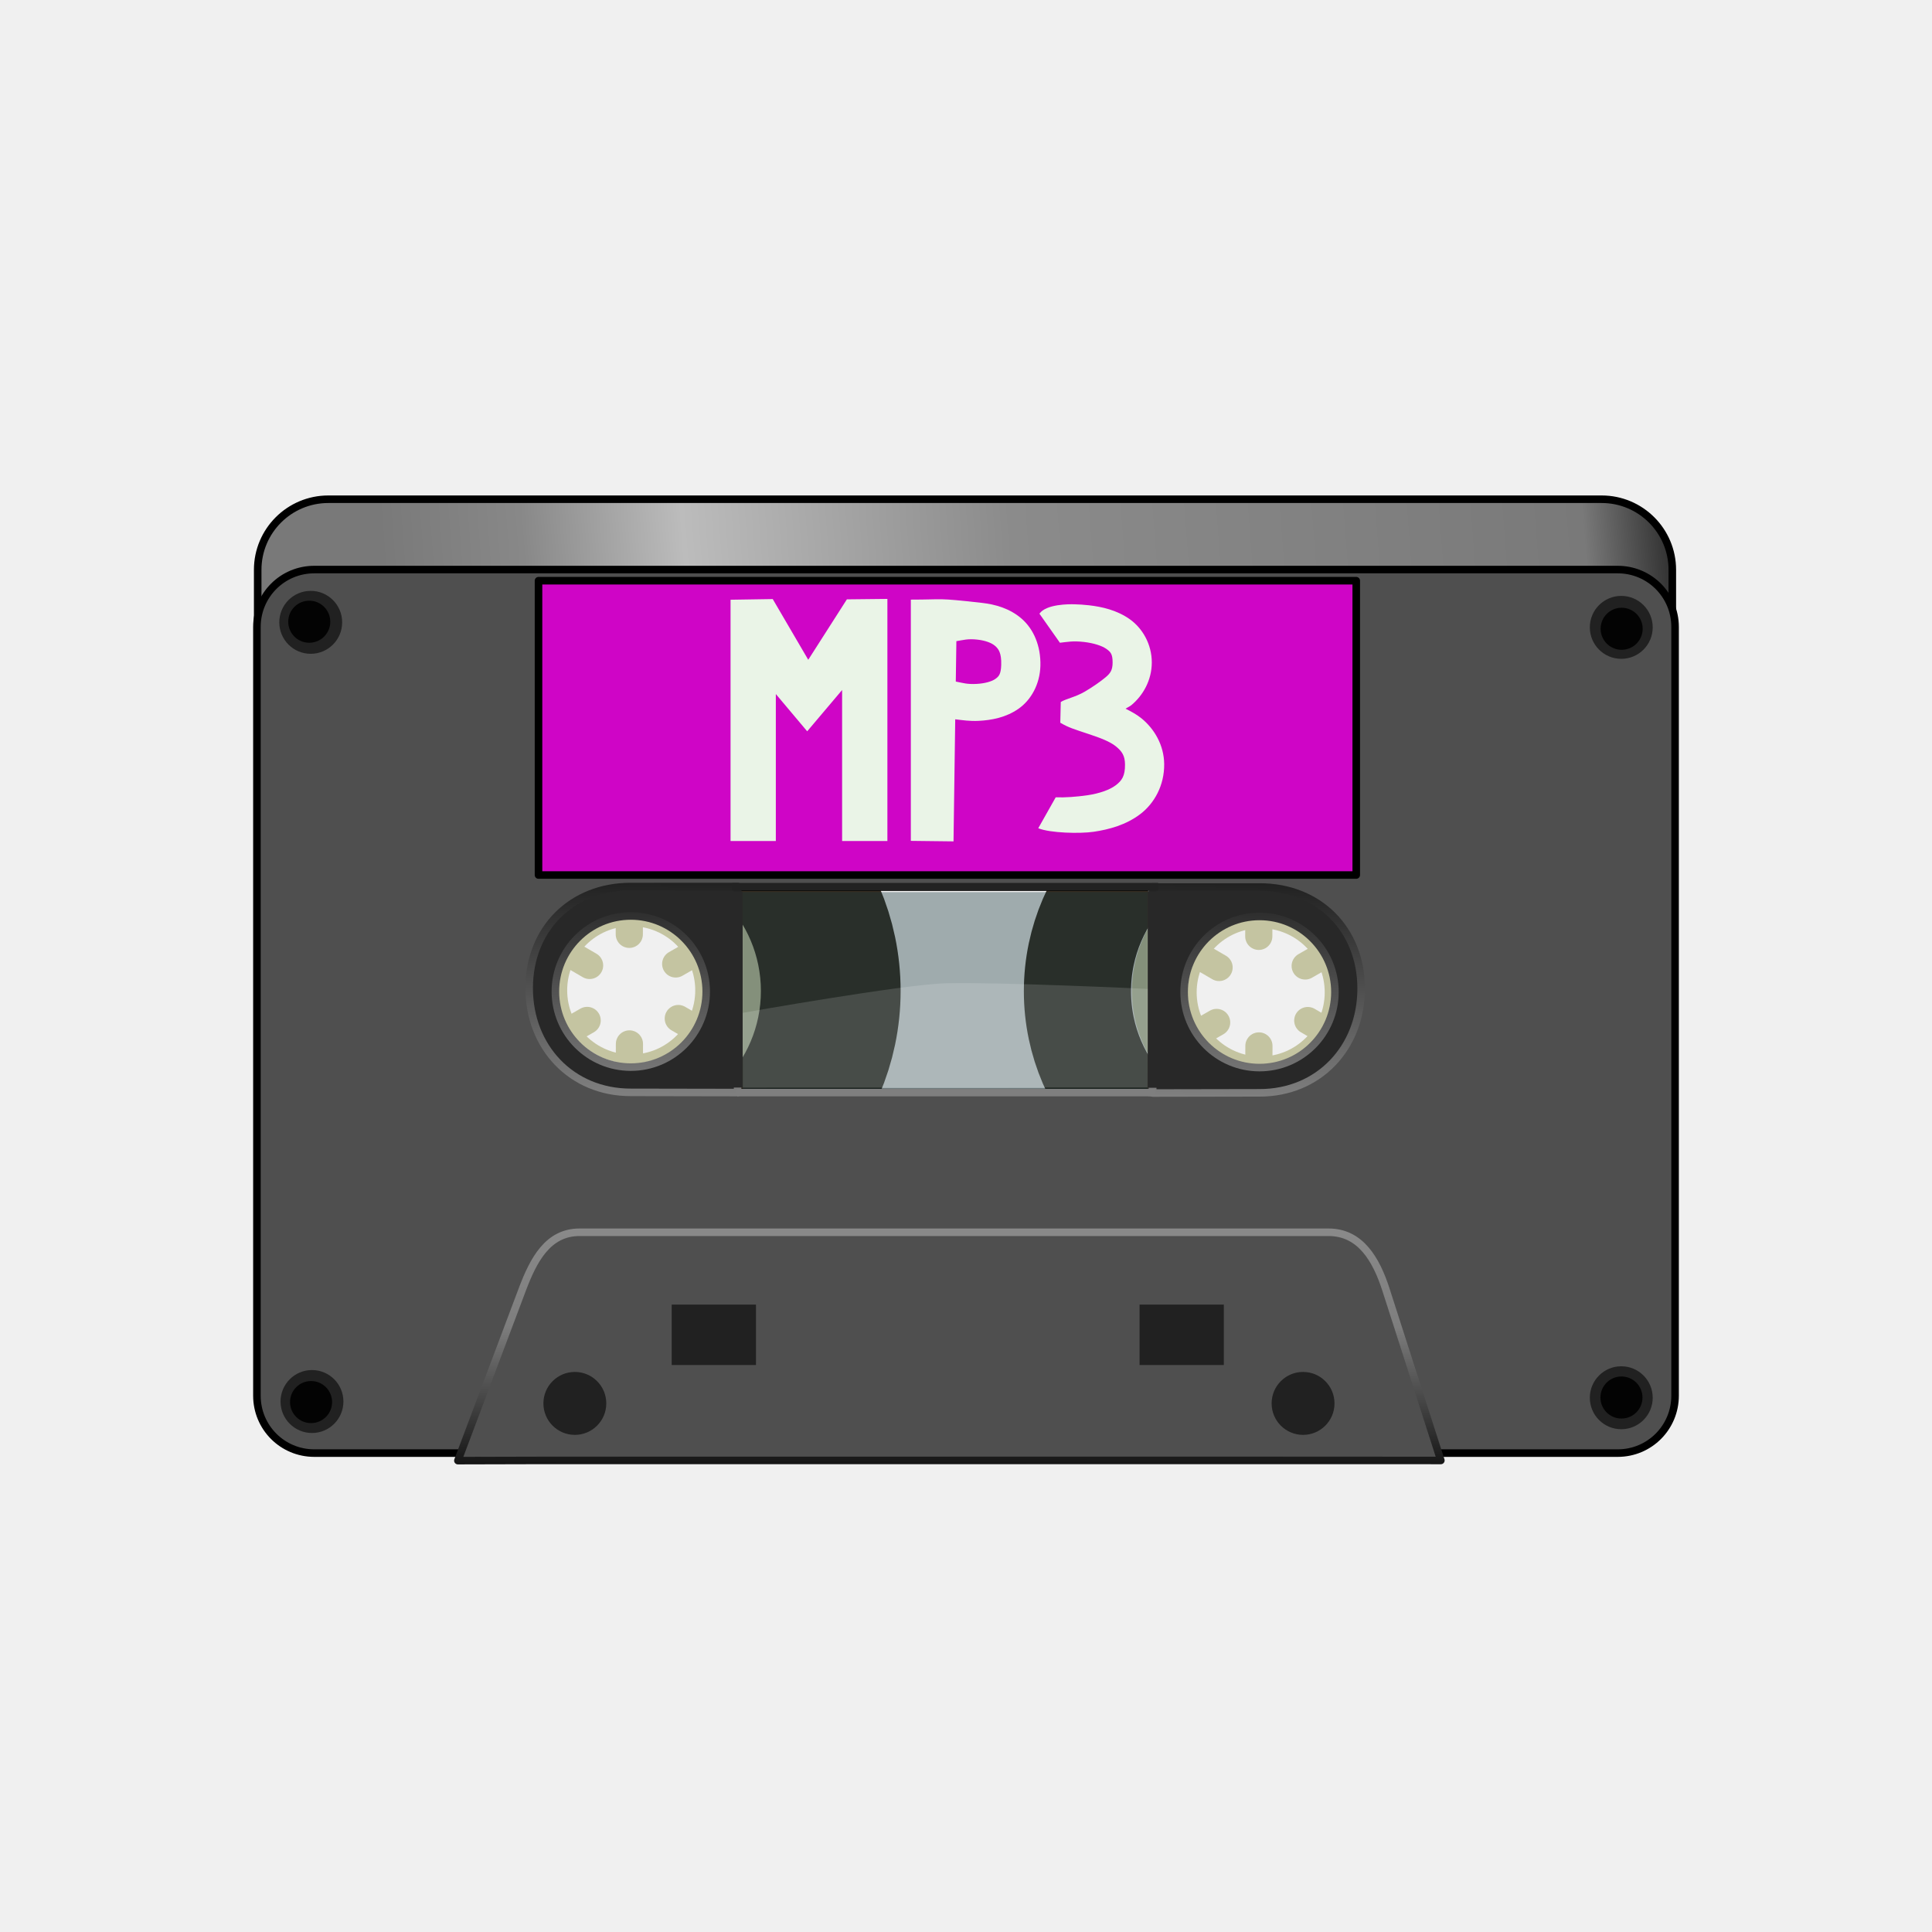
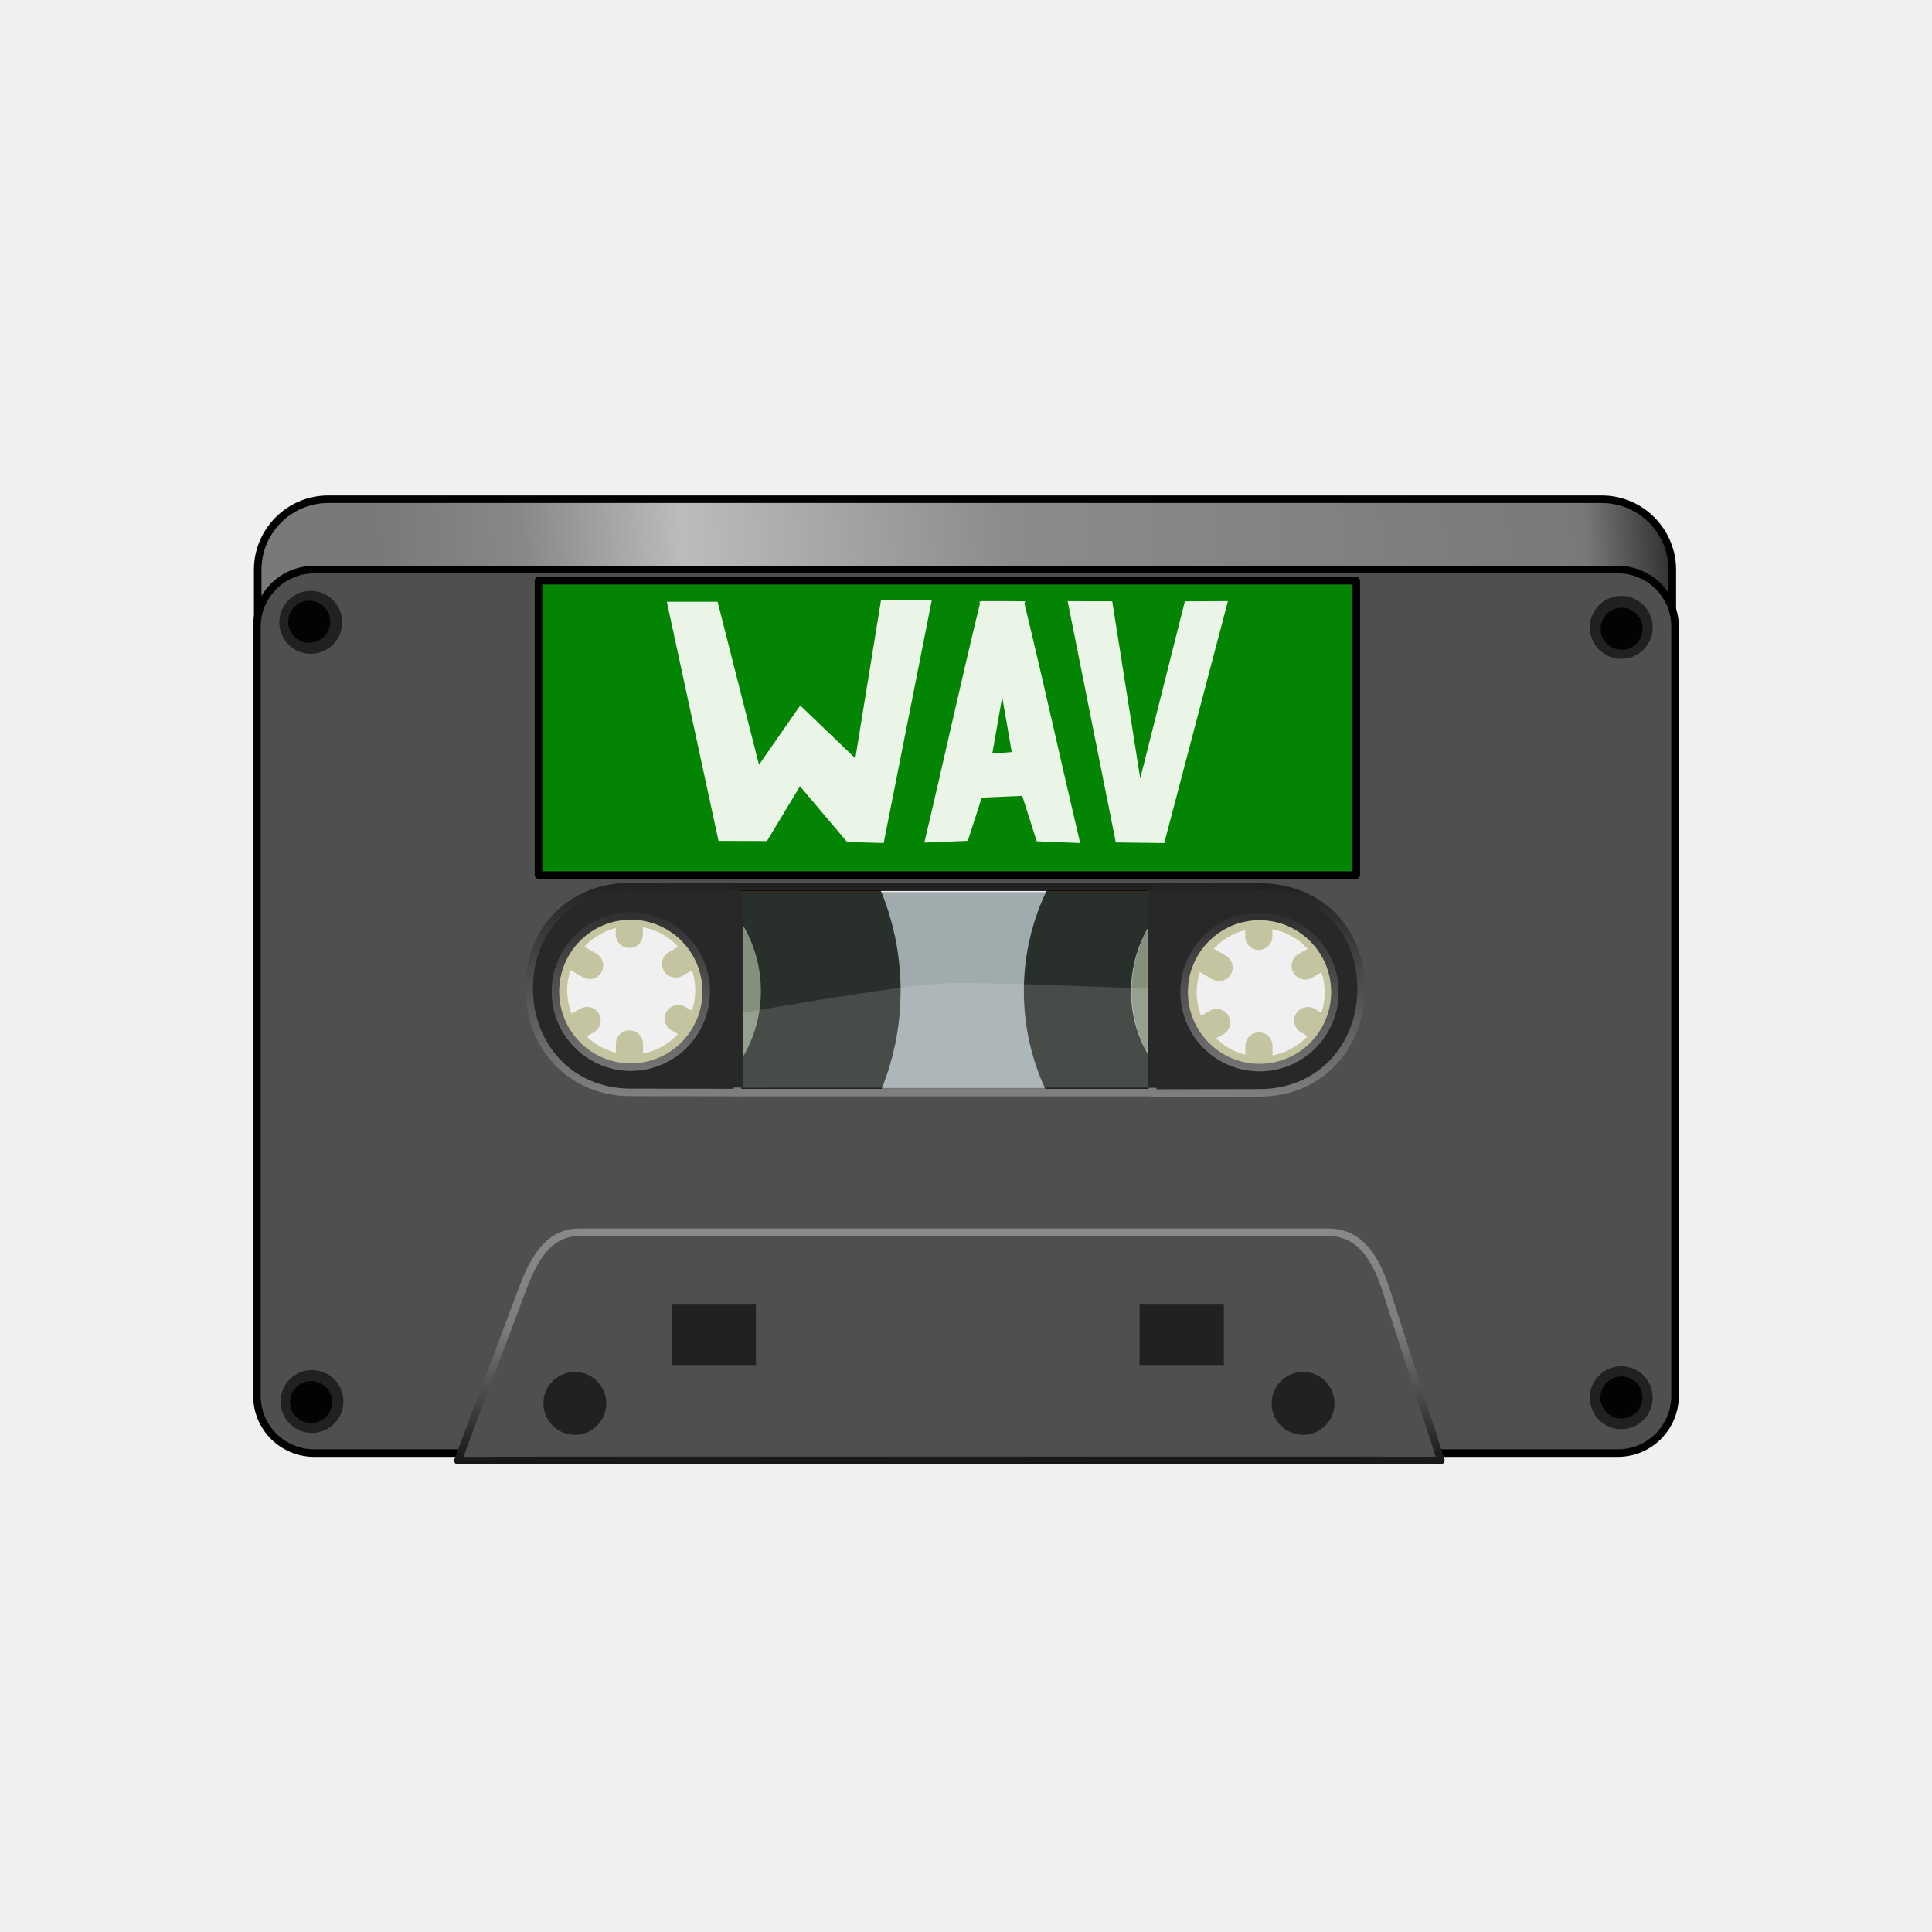
<svg xmlns="http://www.w3.org/2000/svg" xmlns:xlink="http://www.w3.org/1999/xlink" width="256" height="256" viewBox="0 0 256 256" version="1.1" id="svg1">
  <defs id="defs1">
    <linearGradient id="linearGradient17">
      <stop style="stop-color:#797979;stop-opacity:1;" offset="0" id="stop18" />
      <stop style="stop-color:#888888;stop-opacity:1;" offset="0.11" id="stop23" />
      <stop style="stop-color:#bcbcbc;stop-opacity:1;" offset="0.234" id="stop20" />
      <stop style="stop-color:#8b8b8b;stop-opacity:1;" offset="0.487" id="stop22" />
      <stop style="stop-color:#797979;stop-opacity:1;" offset="0.928" id="stop21" />
      <stop style="stop-color:#2a2a2a;stop-opacity:1;" offset="1" id="stop19" />
    </linearGradient>
    <linearGradient id="linearGradient16">
      <stop style="stop-color:#1a1a1a;stop-opacity:1;" offset="0" id="stop15" />
      <stop style="stop-color:#7f7f7f;stop-opacity:1;" offset="1" id="stop16" />
    </linearGradient>
    <linearGradient id="linearGradient13">
      <stop style="stop-color:#000000;stop-opacity:1;" offset="0" id="stop13" />
      <stop style="stop-color:#7e7e7e;stop-opacity:1;" offset="0.418" id="stop17" />
      <stop style="stop-color:#999999;stop-opacity:1;" offset="1" id="stop14" />
    </linearGradient>
    <linearGradient id="linearGradient10">
      <stop style="stop-color:#1a1a1a;stop-opacity:1;" offset="0" id="stop10" />
      <stop style="stop-color:#7f7f7f;stop-opacity:1;" offset="1" id="stop11" />
    </linearGradient>
    <linearGradient id="linearGradient5">
      <stop style="stop-color:#696969;stop-opacity:1;" offset="0" id="stop5" />
      <stop style="stop-color:#696969;stop-opacity:0;" offset="1" id="stop6" />
    </linearGradient>
    <linearGradient id="linearGradient2">
      <stop style="stop-color:#d0ddcb;stop-opacity:1;" offset="0" id="stop2" />
      <stop style="stop-color:#f4fff1;stop-opacity:1;" offset="1" id="stop3" />
    </linearGradient>
    <linearGradient xlink:href="#linearGradient2" id="linearGradient3" x1="175.312" y1="45.745" x2="167.353" y2="53.919" gradientUnits="userSpaceOnUse" gradientTransform="translate(1.175812,-1.287794)" />
    <linearGradient xlink:href="#linearGradient5" id="linearGradient6" x1="142.57" y1="68.417" x2="189.316" y2="30.048" gradientUnits="userSpaceOnUse" gradientTransform="translate(4.355081,-1.583666)" />
    <filter style="color-interpolation-filters:sRGB" id="filter6" x="-0.096" y="-0.09" width="1.193" height="1.18">
      <feGaussianBlur stdDeviation="1.297 1.297" id="feGaussianBlur6" />
    </filter>
    <linearGradient xlink:href="#linearGradient16" id="linearGradient11" x1="96.041" y1="119.068" x2="95.83" y2="141.635" gradientUnits="userSpaceOnUse" gradientTransform="matrix(1.333238,0,0,1.334373,-42.65453,-44.1365)" />
    <linearGradient xlink:href="#linearGradient10" id="linearGradient12" gradientUnits="userSpaceOnUse" x1="96.041" y1="119.068" x2="96.464" y2="141.951" gradientTransform="matrix(-1.333238,0,0,1.334373,293.1308,-44.07545)" />
    <linearGradient xlink:href="#linearGradient13" id="linearGradient14" x1="106.551" y1="181.291" x2="106.616" y2="141.742" gradientUnits="userSpaceOnUse" gradientTransform="matrix(1.333238,0,0,1.334373,-42.65453,-44.1365)" />
    <linearGradient xlink:href="#linearGradient17" id="linearGradient19" x1="71.104" y1="103.648" x2="199.05" y2="91.734" gradientUnits="userSpaceOnUse" gradientTransform="matrix(1.333238,0,0,1.624102,-42.65453,-72.54938)" />
  </defs>
  <g id="layer1">
    <g id="g30">
      <ellipse style="fill:none;fill-opacity:1;stroke:#c4c4a1;stroke-width:1.2;stroke-linecap:round;stroke-linejoin:round;stroke-dasharray:none;stroke-dashoffset:7.8;stroke-opacity:1" id="path7-8-9-5" cx="167.049" cy="131.493" rx="9.084" ry="9.098" />
      <path style="fill:none;fill-rule:evenodd;stroke:#c4c4a1;stroke-width:3.6;stroke-linecap:round;stroke-linejoin:miter;stroke-dasharray:none;stroke-opacity:1" d="M 166.803,121.692 L 166.794,124.071" id="path30" />
      <path style="fill:none;fill-rule:evenodd;stroke:#c4c4a1;stroke-width:3.6;stroke-linecap:round;stroke-linejoin:miter;stroke-dasharray:none;stroke-opacity:1" d="M 175.007,126.812 L 172.943,127.995" id="path30-9" />
      <path style="fill:none;fill-rule:evenodd;stroke:#c4c4a1;stroke-width:3.6;stroke-linecap:round;stroke-linejoin:miter;stroke-dasharray:none;stroke-opacity:1" d="M 175.342,136.424 L 173.286,135.228" id="path30-3" />
      <path style="fill:none;fill-rule:evenodd;stroke:#c4c4a1;stroke-width:3.6;stroke-linecap:round;stroke-linejoin:miter;stroke-dasharray:none;stroke-opacity:1" d="M 166.806,140.969 L 166.814,138.591" id="path30-9-2" />
      <path style="fill:none;fill-rule:evenodd;stroke:#c4c4a1;stroke-width:3.6;stroke-linecap:round;stroke-linejoin:miter;stroke-dasharray:none;stroke-opacity:1" d="M 159.147,136.662 L 161.211,135.48" id="path30-3-7" />
      <path style="fill:none;fill-rule:evenodd;stroke:#c4c4a1;stroke-width:3.6;stroke-linecap:round;stroke-linejoin:miter;stroke-dasharray:none;stroke-opacity:1" d="M 159.48,126.997 L 161.535,128.194" id="path30-9-2-5" />
    </g>
    <g id="g30-2" transform="translate(-83.40997,-0.26713)">
      <ellipse style="fill:none;fill-opacity:1;stroke:#c4c4a1;stroke-width:1.2;stroke-linecap:round;stroke-linejoin:round;stroke-dasharray:none;stroke-dashoffset:7.8;stroke-opacity:1" id="path7-8-9-5-0" cx="167.049" cy="131.493" rx="9.084" ry="9.098" />
      <path style="fill:none;fill-rule:evenodd;stroke:#c4c4a1;stroke-width:3.6;stroke-linecap:round;stroke-linejoin:miter;stroke-dasharray:none;stroke-opacity:1" d="M 166.803,121.692 L 166.794,124.071" id="path30-98" />
      <path style="fill:none;fill-rule:evenodd;stroke:#c4c4a1;stroke-width:3.6;stroke-linecap:round;stroke-linejoin:miter;stroke-dasharray:none;stroke-opacity:1" d="M 175.007,126.812 L 172.943,127.995" id="path30-9-9" />
      <path style="fill:none;fill-rule:evenodd;stroke:#c4c4a1;stroke-width:3.6;stroke-linecap:round;stroke-linejoin:miter;stroke-dasharray:none;stroke-opacity:1" d="M 175.342,136.424 L 173.286,135.228" id="path30-3-1" />
      <path style="fill:none;fill-rule:evenodd;stroke:#c4c4a1;stroke-width:3.6;stroke-linecap:round;stroke-linejoin:miter;stroke-dasharray:none;stroke-opacity:1" d="M 166.806,140.969 L 166.814,138.591" id="path30-9-2-7" />
      <path style="fill:none;fill-rule:evenodd;stroke:#c4c4a1;stroke-width:3.6;stroke-linecap:round;stroke-linejoin:miter;stroke-dasharray:none;stroke-opacity:1" d="M 159.147,136.662 L 161.211,135.48" id="path30-3-7-3" />
      <path style="fill:none;fill-rule:evenodd;stroke:#c4c4a1;stroke-width:3.6;stroke-linecap:round;stroke-linejoin:miter;stroke-dasharray:none;stroke-opacity:1" d="M 159.48,126.997 L 161.535,128.194" id="path30-9-2-5-3" />
    </g>
    <g id="g7" style="display:none">
      <path id="rect1" style="fill:#f4fff1;stroke:#656565;stroke-linecap:round;stroke-linejoin:round" d="M 57,26 H 155 C 158.569,26 162.326,27.693 165,30 L 195,60 C 197.967,62.967 199,66.272 199,70 V 230.305 L 57,230 Z" />
      <path style="mix-blend-mode:normal;fill:url(#linearGradient6);fill-rule:evenodd;stroke:none;stroke-width:1px;stroke-linecap:butt;stroke-linejoin:miter;stroke-opacity:1;filter:url(#filter6)" d="M 160.883,28.67 C 166.987,44.952 160.544,47.778 162.654,62.19 C 174.841,61.068 184.491,60.123 192.88,63.155 C 195.625,64.147 179.967,50.844 178.835,49.846 C 177.702,48.848 173.868,40.738 173.059,40.354 C 172.251,39.97 160.883,28.67 160.883,28.67 Z" id="path3" />
      <path style="fill:url(#linearGradient3);fill-rule:evenodd;stroke:#f4fff1;stroke-width:1px;stroke-linecap:butt;stroke-linejoin:round;stroke-opacity:1" d="M 157.586,27.317 C 159.519,29.419 163.054,29.259 163.891,31.524 C 166.848,39.523 165.347,49.452 165.221,59.287 C 187.531,58.7 189.472,58.294 195.013,61.426 L 165.004,31.41 C 162.897,29.585 159.484,27.678 157.586,27.317 Z" id="path1" />
    </g>
    <ellipse style="fill:none;fill-opacity:1;stroke:#352c21;stroke-width:14.2;stroke-linecap:round;stroke-linejoin:round;stroke-dasharray:none;stroke-dashoffset:20.28;stroke-opacity:1" id="path9-0" cx="167.4" cy="131.341" rx="24.634" ry="24.207" />
    <ellipse style="fill:none;fill-opacity:1;stroke:#352c21;stroke-width:22.1;stroke-linecap:round;stroke-linejoin:round;stroke-dasharray:none;stroke-dashoffset:20.28;stroke-opacity:1" id="path9" cx="83.652" cy="131.289" rx="24.634" ry="24.207" />
    <rect style="fill:url(#linearGradient19);stroke:#000000;stroke-width:1;stroke-linecap:round;stroke-linejoin:round;stroke-opacity:1" id="rect2-9" width="187.444" height="31.892" x="34.146" y="66.152" ry="9.356" />
    <g id="g8" transform="matrix(1.333238,0,0,1.334373,-37.32158,-43.87189)" style="stroke:#c4c4a1;stroke-width:0.75;stroke-opacity:1">
      <circle style="fill:none;fill-opacity:1;stroke:#c4c4a1;stroke-width:5.473;stroke-linecap:round;stroke-linejoin:round;stroke-dasharray:none;stroke-opacity:1" id="path7" cx="90.744" cy="131.286" r="10.135" />
    </g>
    <g id="g8-7" transform="matrix(1.333238,0,0,1.334373,46.1604,-43.87189)" style="stroke:#c4c4a1;stroke-width:0.75;stroke-opacity:1">
      <circle style="fill:none;fill-opacity:1;stroke:#c4c4a1;stroke-width:5.473;stroke-linecap:round;stroke-linejoin:round;stroke-dasharray:none;stroke-opacity:1" id="path7-2" cx="90.744" cy="131.286" r="10.135" />
    </g>
    <path id="rect2" style="fill:#4f4f4f;fill-opacity:1;stroke:#000000;stroke-width:1;stroke-linecap:round;stroke-linejoin:round;stroke-opacity:1" d="M 41.644,75.47 C 37.433,75.47 34.043,78.863 34.043,83.077 V 184.935 C 34.043,189.15 37.433,192.543 41.644,192.543 H 214.356 C 218.567,192.543 221.957,189.15 221.957,184.935 V 83.077 C 221.957,78.863 218.567,75.47 214.356,75.47 Z M 65.262,117.547 H 185.419 V 144.746 H 65.262 Z" />
    <path id="rect2-7" style="fill:#4f4f4f;stroke:url(#linearGradient14);stroke-width:1;stroke-linecap:round;stroke-linejoin:round;stroke-dasharray:none;fill-opacity:1" d="M 76.798,163.282 H 176.047 C 180.258,163.282 182.358,166.878 183.648,170.89 L 190.922,193.518 C 188.422,193.518 185.591,193.513 181.38,193.513 H 71.466 C 67.255,193.513 64.787,193.54 60.672,193.54 L 69.197,170.89 C 70.682,166.946 72.587,163.282 76.798,163.282 Z" />
    <rect style="fill:#4f4f4f;fill-opacity:1;stroke:none;stroke-width:1;stroke-linecap:round;stroke-linejoin:round;stroke-opacity:1" id="rect2-9-3" width="13.482" height="41.515" x="59.087" y="109.087" ry="0" rx="0" />
    <rect style="fill:#4f4f4f;fill-opacity:1;stroke:none;stroke-width:1;stroke-linecap:round;stroke-linejoin:round;stroke-opacity:1" id="rect2-9-3-8" width="3.006" height="41.515" x="94.569" y="110.862" ry="0" rx="0" />
    <rect style="fill:#4f4f4f;fill-opacity:1;stroke:none;stroke-width:1;stroke-linecap:round;stroke-linejoin:round;stroke-opacity:1" id="rect2-9-3-7" width="3.769" height="41.515" x="152.13" y="110.862" ry="0" rx="0" />
    <path id="rect2-9-3-7-3" style="fill:#4f4f4f;fill-opacity:1;stroke:none;stroke-width:1;stroke-linecap:round;stroke-linejoin:round;stroke-opacity:1" d="M 155.666,111.327 V 152.844 H 178.438 V 133.646 A 11.178,11.353 0 0 1 167.543,142.461 A 11.178,11.353 0 0 1 156.364,131.108 A 11.178,11.353 0 0 1 167.543,119.755 A 11.178,11.353 0 0 1 178.438,128.572 V 111.327 Z" />
    <path id="rect2-9-3-7-3-1" style="fill:#4f4f4f;fill-opacity:1;stroke:none;stroke-width:1;stroke-linecap:round;stroke-linejoin:round;stroke-opacity:1" d="M 71.886,111.52 V 153.037 H 94.614 V 133.839 A 11.156,11.353 0 0 1 83.74,142.654 A 11.156,11.353 0 0 1 72.582,131.301 A 11.156,11.353 0 0 1 83.74,119.948 A 11.156,11.353 0 0 1 94.614,128.765 V 111.52 Z" />
    <rect style="fill:#4f4f4f;fill-opacity:1;stroke:none;stroke-width:1;stroke-linecap:round;stroke-linejoin:round;stroke-opacity:1" id="rect2-9-3-6" width="13.482" height="41.515" x="178.245" y="110.065" ry="0" rx="0" />
    <path id="path10-2-3" style="fill:#282828;fill-opacity:1;stroke:url(#linearGradient11);stroke-width:1;stroke-linecap:round;stroke-linejoin:round;stroke-dashoffset:20.28;stroke-opacity:1" d="M 83.561,117.473 C 75.728,117.473 70.117,123.091 70.117,130.931 C 70.117,138.771 75.728,144.744 83.561,144.744 C 87.478,144.744 92.622,144.77 97.735,144.77 C 97.735,138.714 97.745,121.393 97.745,117.473 Z M 83.583,121.372 C 89.101,121.372 93.574,125.855 93.575,131.385 C 93.574,136.916 89.101,141.399 83.583,141.398 C 78.066,141.399 73.592,136.916 73.592,131.385 C 73.592,125.855 78.066,121.372 83.583,121.372 Z" />
    <path id="path10-2-3-2" style="fill:#282828;fill-opacity:1;stroke:url(#linearGradient12);stroke-width:1;stroke-linecap:round;stroke-linejoin:round;stroke-dashoffset:20.28;stroke-opacity:1" d="M 166.915,117.534 C 174.748,117.534 180.359,123.152 180.359,130.992 C 180.359,138.832 174.748,144.805 166.915,144.805 C 162.998,144.805 157.854,144.831 152.741,144.831 C 152.741,138.775 152.731,121.454 152.731,117.534 Z M 166.893,121.434 C 161.375,121.433 156.902,125.916 156.902,131.447 C 156.902,136.977 161.375,141.46 166.893,141.46 C 172.411,141.46 176.884,136.977 176.885,131.447 C 176.884,125.916 172.411,121.433 166.893,121.434 Z" />
    <path style="fill:none;fill-rule:evenodd;stroke:#7f7f7f;stroke-width:1px;stroke-linecap:butt;stroke-linejoin:miter;stroke-opacity:1" d="M 97.648,144.784 H 153.073" id="path14" />
    <path style="fill:none;fill-rule:evenodd;stroke:#222222;stroke-width:1px;stroke-linecap:butt;stroke-linejoin:miter;stroke-opacity:1" d="M 97.005,117.49 H 153.465" id="path14-8" />
    <path style="baseline-shift:baseline;display:inline;overflow:visible;vector-effect:none;fill:#282828;fill-rule:evenodd;stroke-width:1;enable-background:accumulate;stop-color:#000000" d="M 152.079,118.151 V 144.135 H 153.94 V 118.151 Z" id="path14-8-3" />
    <path style="baseline-shift:baseline;display:inline;overflow:visible;vector-effect:none;fill:#282828;fill-rule:evenodd;stroke-width:1;enable-background:accumulate;stop-color:#000000" d="M 96.544,118.121 V 144.105 H 98.405 V 118.121 Z" id="path14-8-3-8" />
    <rect style="fill:#15343b;fill-opacity:0.365;stroke:none;stroke-width:1;stroke-linecap:round;stroke-linejoin:round;stroke-dasharray:none;stroke-dashoffset:7.8;stroke-opacity:1" id="rect17" width="53.641" height="26.075" x="98.411" y="-144.281" transform="scale(1,-1)" />
    <path style="fill:#ffffff;fill-opacity:0.143;fill-rule:evenodd;stroke:none;stroke-width:1px;stroke-linecap:butt;stroke-linejoin:miter;stroke-opacity:1" d="M 98.428,144.102 L 152.056,144.079 L 152.082,131.037 C 152.082,131.037 132.75,130.119 125.417,130.286 C 119.723,130.416 98.419,134.206 98.419,134.206 Z" id="path17" />
    <ellipse style="fill:#212121;fill-opacity:1;stroke:none;stroke-width:1;stroke-linecap:round;stroke-linejoin:round;stroke-dasharray:none;stroke-dashoffset:7.8;stroke-opacity:1" id="path23" cx="76.17" cy="185.959" rx="4.166" ry="4.17" />
    <ellipse style="fill:#212121;fill-opacity:1;stroke:none;stroke-width:1;stroke-linecap:round;stroke-linejoin:round;stroke-dasharray:none;stroke-dashoffset:7.8;stroke-opacity:1" id="path23-3" cx="41.339" cy="185.709" rx="4.166" ry="4.17" />
    <ellipse style="fill:#212121;fill-opacity:1;stroke:none;stroke-width:1;stroke-linecap:round;stroke-linejoin:round;stroke-dasharray:none;stroke-dashoffset:7.8;stroke-opacity:1" id="path23-3-5" cx="214.827" cy="185.209" rx="4.166" ry="4.17" />
    <ellipse style="fill:#212121;fill-opacity:1;stroke:none;stroke-width:1;stroke-linecap:round;stroke-linejoin:round;stroke-dasharray:none;stroke-dashoffset:7.8;stroke-opacity:1" id="path23-3-3" cx="214.827" cy="83.129" rx="4.166" ry="4.17" />
    <ellipse style="fill:#212121;fill-opacity:1;stroke:none;stroke-width:1;stroke-linecap:round;stroke-linejoin:round;stroke-dasharray:none;stroke-dashoffset:7.8;stroke-opacity:1" id="path23-3-2" cx="41.173" cy="82.462" rx="4.166" ry="4.17" />
    <ellipse style="fill:#212121;fill-opacity:1;stroke:none;stroke-width:1;stroke-linecap:round;stroke-linejoin:round;stroke-dasharray:none;stroke-dashoffset:7.8;stroke-opacity:1" id="path23-7" cx="172.663" cy="185.959" rx="4.166" ry="4.17" />
    <rect style="fill:#212121;fill-opacity:1;stroke:none;stroke-width:1;stroke-linecap:round;stroke-linejoin:round;stroke-dasharray:none;stroke-dashoffset:7.8;stroke-opacity:1" id="rect23" width="11.166" height="8.006" x="89.003" y="172.866" />
    <rect style="fill:#212121;fill-opacity:1;stroke:none;stroke-width:1;stroke-linecap:round;stroke-linejoin:round;stroke-dasharray:none;stroke-dashoffset:7.8;stroke-opacity:1" id="rect23-0" width="11.166" height="8.006" x="150.998" y="172.866" />
    <ellipse style="fill:#030303;fill-opacity:1;stroke:none;stroke-width:1;stroke-linecap:round;stroke-linejoin:round;stroke-dasharray:none;stroke-dashoffset:7.8;stroke-opacity:1" id="path24" cx="40.978" cy="82.382" rx="2.786" ry="2.787" />
    <ellipse style="fill:#030303;fill-opacity:1;stroke:none;stroke-width:1;stroke-linecap:round;stroke-linejoin:round;stroke-dasharray:none;stroke-dashoffset:7.8;stroke-opacity:1" id="path24-8" cx="214.877" cy="83.314" rx="2.786" ry="2.787" />
    <ellipse style="fill:#030303;fill-opacity:1;stroke:none;stroke-width:1;stroke-linecap:round;stroke-linejoin:round;stroke-dasharray:none;stroke-dashoffset:7.8;stroke-opacity:1" id="path24-82" cx="214.852" cy="185.178" rx="2.786" ry="2.787" />
    <ellipse style="fill:#030303;fill-opacity:1;stroke:none;stroke-width:1;stroke-linecap:round;stroke-linejoin:round;stroke-dasharray:none;stroke-dashoffset:7.8;stroke-opacity:1" id="path24-4" cx="41.218" cy="185.782" rx="2.786" ry="2.787" />
-     <rect style="fill:#cf05c6;fill-opacity:1;stroke:#000000;stroke-width:1.002;stroke-linecap:round;stroke-linejoin:round;stroke-dasharray:none;stroke-opacity:1" id="rect3" width="108.355" height="38.998" x="71.355" y="76.946" />
-     <g id="g31" transform="translate(3.226947,-0.8838835)" style="stroke-width:1">
-       <path style="baseline-shift:baseline;display:inline;overflow:visible;vector-effect:none;fill:#eaf4e7;fill-rule:evenodd;stroke-width:1;stroke-linecap:square;stroke-linejoin:bevel;enable-background:accumulate;stop-color:#000000" d="M 99.165,80.264 L 93.575,80.352 V 109.324 V 112.324 H 99.575 V 109.324 V 92.848 C 99.578,92.849 103.73,97.786 103.73,97.786 L 108.357,92.314 V 109.324 V 112.324 H 114.357 V 109.324 V 80.243 L 108.989,80.301 L 103.87,88.309 Z" id="path5" />
-       <path style="baseline-shift:baseline;display:inline;overflow:visible;fill:#eaf4e7;fill-opacity:1;fill-rule:evenodd;stroke:none;stroke-width:0.5;stroke-dasharray:none;stroke-opacity:1;enable-background:accumulate;stop-color:#000000" d="M 126.879,80.767 C 120.69,80.074 122.085,80.336 117.464,80.337 V 112.303 L 123.12,112.37 L 123.346,96.195 C 124.325,96.31 125.277,96.462 126.448,96.401 C 128.148,96.313 130.052,95.97 131.726,94.802 C 133.4,93.634 134.563,91.546 134.631,89.118 C 134.703,86.509 133.757,84.275 132.164,82.88 C 130.571,81.486 128.617,80.961 126.879,80.767 Z M 126.269,85.635 C 127.335,85.754 128.17,86.067 128.636,86.475 C 129.102,86.883 129.483,87.418 129.439,88.988 C 129.404,90.248 129.106,90.536 128.641,90.86 C 128.176,91.184 127.265,91.449 126.165,91.506 C 124.878,91.573 124.35,91.368 123.42,91.195 L 123.498,85.841 C 124.427,85.696 124.997,85.493 126.269,85.635 Z" id="path13" />
-       <path id="path15-0" style="baseline-shift:baseline;display:inline;overflow:visible;fill:#eaf4e7;fill-opacity:1;fill-rule:evenodd;stroke:none;stroke-width:0.5;stroke-dasharray:none;stroke-opacity:1;enable-background:accumulate;stop-color:#000000" d="M 139.093,80.953 C 138.465,80.939 135.409,80.908 134.503,82.2 L 137.216,86.051 C 138.245,85.945 138.896,85.775 140.419,85.949 C 141.672,86.093 142.77,86.445 143.351,86.852 C 143.931,87.259 144.2,87.54 144.2,88.662 C 144.2,89.667 143.907,90.097 143.265,90.631 C 142.623,91.165 141.555,91.927 140.47,92.553 C 139.238,93.265 138,93.479 137.331,93.904 L 137.267,96.649 C 138.337,97.281 139.021,97.482 141.079,98.166 C 142.479,98.632 143.828,99.123 144.64,99.785 C 145.452,100.448 145.831,101.03 145.843,102.172 C 145.859,103.72 145.417,104.327 144.607,104.942 C 143.796,105.556 142.416,106.029 140.88,106.256 C 139.455,106.466 137.839,106.582 136.661,106.531 L 134.348,110.629 C 135.915,111.275 139.884,111.365 141.681,111.1 C 143.753,110.794 145.976,110.188 147.855,108.764 C 149.733,107.34 151.064,104.948 151.034,102.125 C 151.008,99.598 149.713,97.448 148.032,96.076 C 147.374,95.539 146.646,95.16 145.917,94.789 C 146.173,94.616 146.453,94.513 146.696,94.311 C 148.232,93.034 149.392,91.005 149.392,88.662 C 149.392,86.226 148.142,84.104 146.448,82.916 C 144.755,81.728 142.823,81.288 141.044,81.084 C 140.378,81.008 139.721,80.968 139.093,80.953 Z" />
+     <rect style="fill:#038403;fill-opacity:1;stroke:#000000;stroke-width:1.002;stroke-linecap:round;stroke-linejoin:round;stroke-dasharray:none;stroke-opacity:1" id="rect3" width="108.355" height="38.998" x="71.355" y="76.946" />
+     <g id="g31" transform="translate(3.232699)">
+       <path id="path10-1-7-5" style="baseline-shift:baseline;display:inline;overflow:visible;fill:#eaf4e7;fill-opacity:1;fill-rule:evenodd;stroke:none;stroke-width:0.5;stroke-dasharray:none;stroke-opacity:1;enable-background:accumulate;stop-color:#000000" d="M 138.235,79.66 L 144.618,111.63 L 151.038,111.71 L 159.474,79.65 L 153.768,79.681 L 147.855,103.147 L 144.145,79.67 Z" />
+       <path id="path10-1-6-4-8-1" style="baseline-shift:baseline;display:inline;overflow:visible;fill:#eaf4e7;fill-opacity:1;fill-rule:evenodd;stroke:none;stroke-width:0.5;stroke-dasharray:none;stroke-opacity:1;enable-background:accumulate;stop-color:#000000" d="M 126.694,79.651 C 126.688,79.677 126.681,79.703 126.675,79.729 C 126.632,79.73 126.588,79.729 126.544,79.729 L 126.608,79.999 C 124.142,90.126 121.64,101.553 119.251,111.651 L 125.007,111.417 L 126.855,105.69 L 132.218,105.452 L 134.138,111.475 L 139.894,111.71 C 137.5,101.593 134.991,90.144 132.521,80.003 L 132.601,79.671 C 128.633,79.646 129.907,79.651 126.694,79.651 Z M 129.565,92.36 L 130.831,99.653 C 129.972,99.716 129.108,99.785 128.253,99.85 Z" />
+       <path style="baseline-shift:baseline;display:inline;overflow:visible;vector-effect:none;fill:#eaf4e7;fill-rule:evenodd;stroke-width:1;stroke-linecap:square;stroke-linejoin:bevel;enable-background:accumulate;stop-color:#000000" d="M 109.009,111.561 L 113.86,111.71 L 120.239,79.5 H 113.51 L 110.102,100.481 C 110.099,100.479 102.803,93.476 102.803,93.476 L 97.339,101.331 L 91.854,79.738 H 85.125 L 91.974,111.423 L 98.391,111.444 L 102.771,104.185 Z" id="path5-5-9" />
    </g>
  </g>
</svg>
